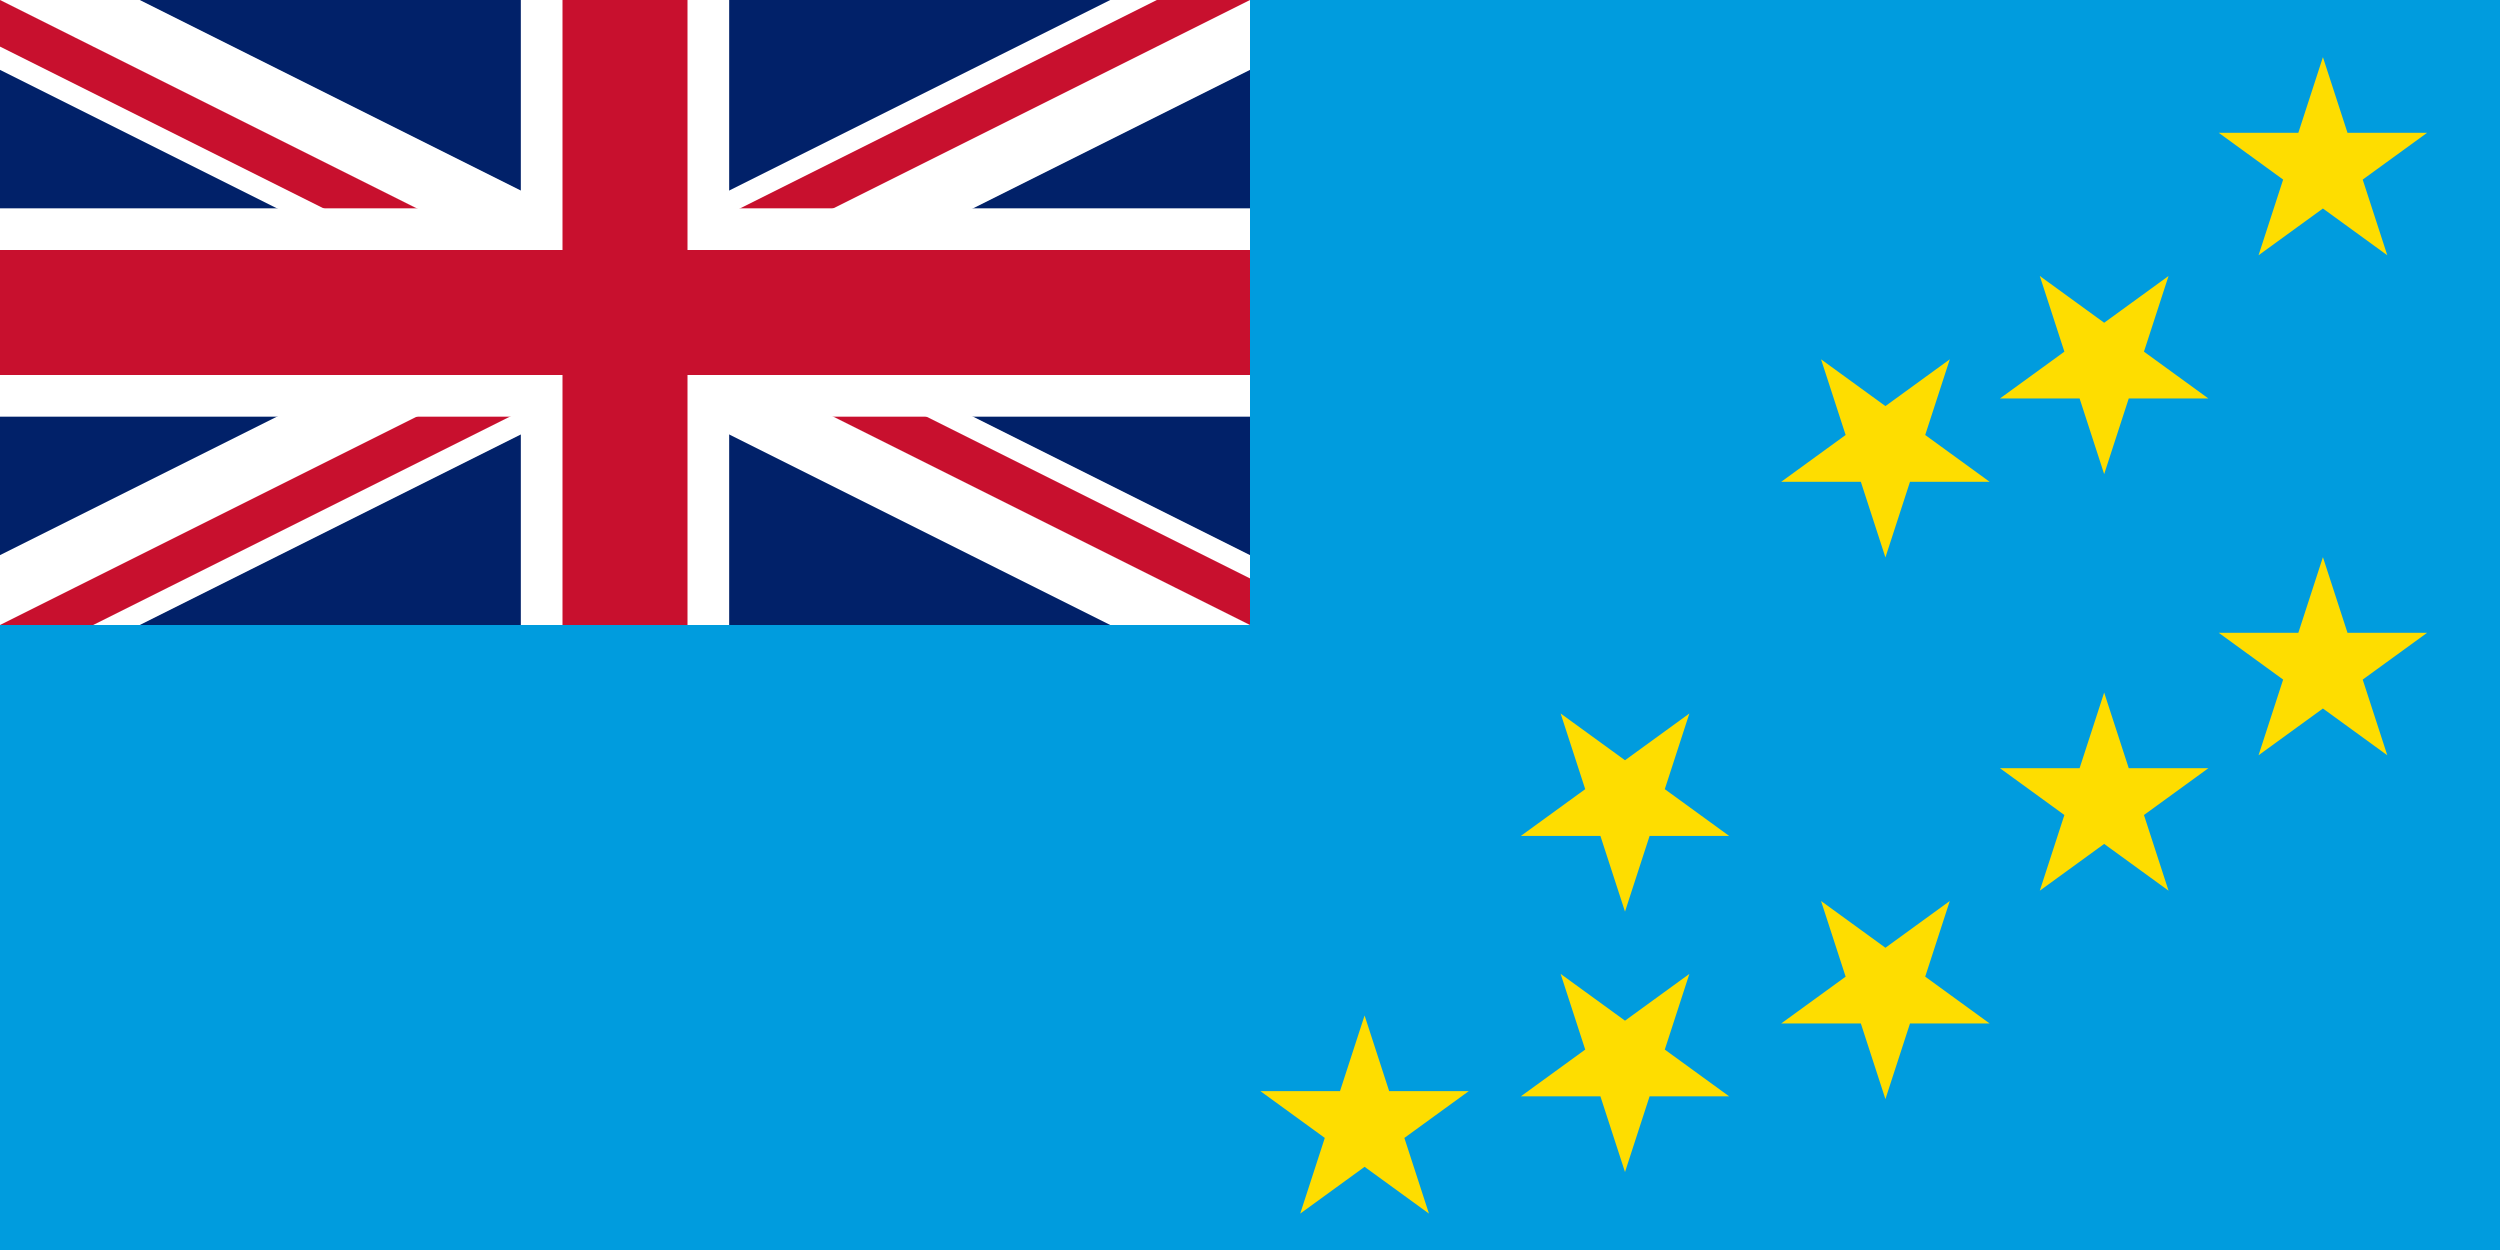
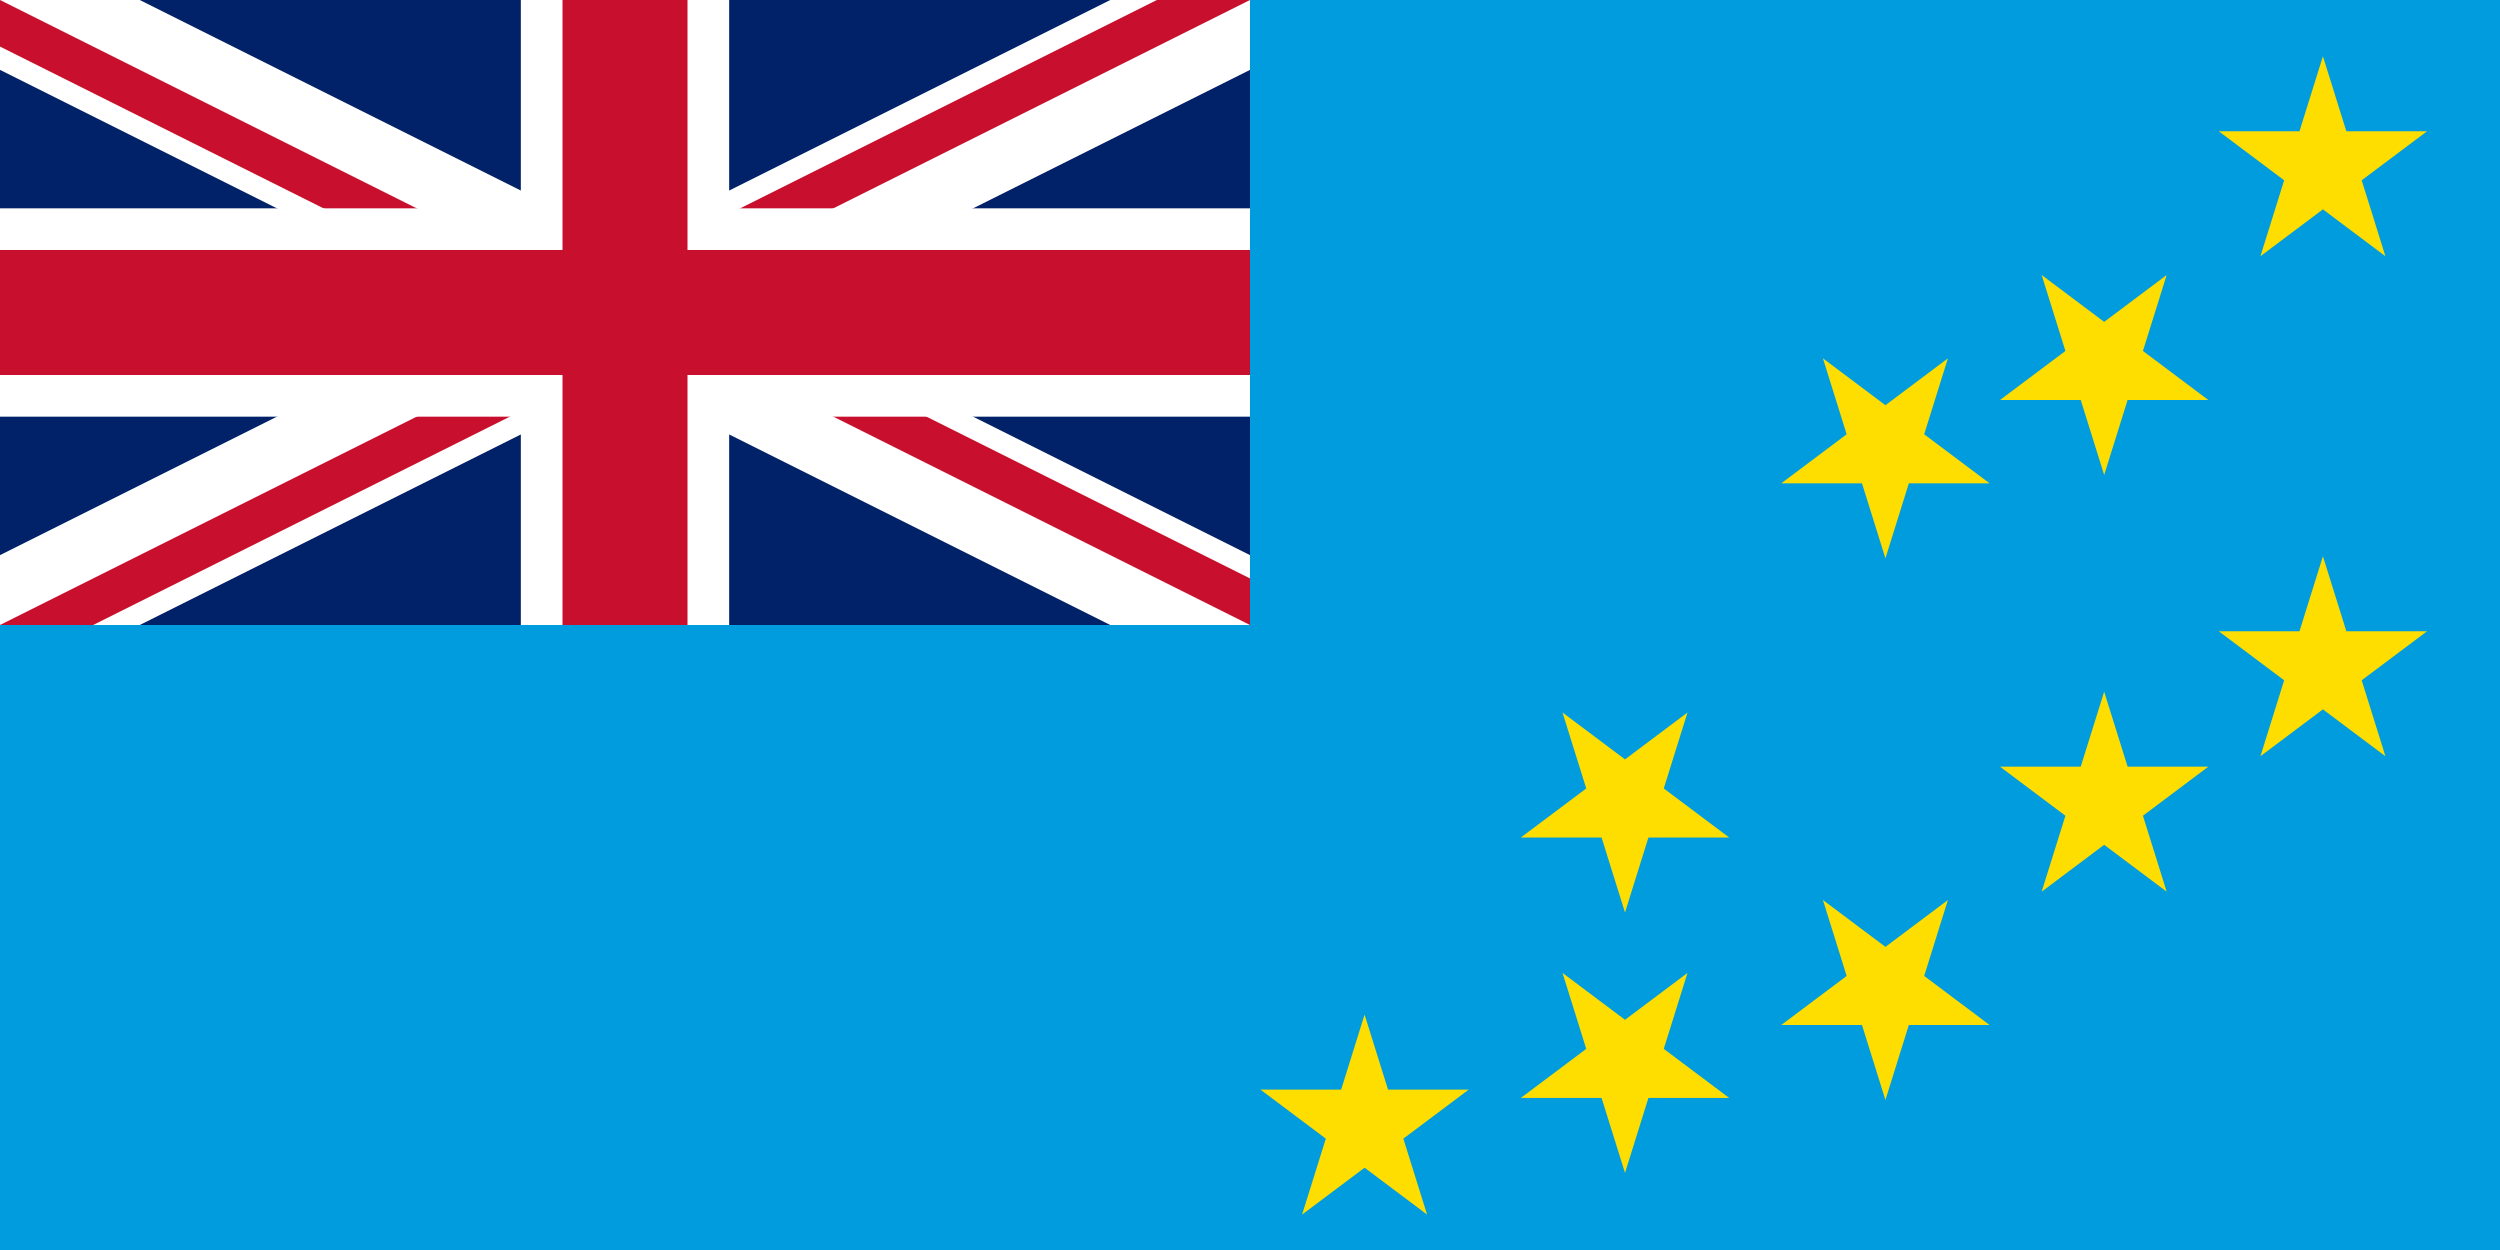
- <svg xmlns="http://www.w3.org/2000/svg" xmlns:xlink="http://www.w3.org/1999/xlink" width="1200" height="600" viewBox="0 0 120 60" fill="#fedd00">
+ <svg xmlns="http://www.w3.org/2000/svg" xmlns:xlink="http://www.w3.org/1999/xlink" width="1200" height="600" fill="#fedd00" viewBox="0 0 120 60">
  <defs>
    <clipPath id="a">
      <path d="M0 0h120v60H0z" />
    </clipPath>
    <clipPath id="b">
      <path d="M0 0v15h62v16zm0 30v1h30V0h30z" />
    </clipPath>
-     <path id="c" d="m0-5.257 3.09 9.51L-5-1.625H5l-8.09 5.878z" />
-     <path id="d" d="m0 5.257-3.09-9.51L5 1.625H-5l8.09-5.878z" />
+     <path id="c" d="m0-5.3 3 9.6-8-6H5l-8 6z" />
+     <path id="d" d="m0 5.3-3-9.6 8 6H-5l8-6z" />
  </defs>
  <path fill="#012169" d="M0 0h120v60H0z" />
-   <g clip-path="url(#a)" fill="none" stroke="#c8102e" stroke-width="6">
+   <g fill="none" stroke="#c8102e" stroke-width="6" clip-path="url(#a)">
    <path stroke="#fff" d="m0 0 60 30M0 30 60 0" />
-     <path stroke-width="4" clip-path="url(#b)" d="m0 0 60 30M0 30 60 0" />
+     <path stroke-width="4" d="m0 0 60 30M0 30 60 0" clip-path="url(#b)" />
    <path stroke="#fff" stroke-width="10" d="M30 0v31M0 15h62" />
    <path d="M30 0v31M0 15h62" />
  </g>
  <path fill="#009cde" d="M60 0h60v60H0V30h60z" />
  <use xlink:href="#c" x="65.5" y="54" />
  <use xlink:href="#d" x="78" y="38.5" />
  <use xlink:href="#d" x="78" y="51" />
  <use xlink:href="#d" x="90.5" y="21.5" />
  <use xlink:href="#d" x="90.5" y="47.5" />
  <use xlink:href="#d" x="101" y="17.5" />
  <use xlink:href="#c" x="101" y="38.5" />
  <use xlink:href="#c" x="111.5" y="8" />
  <use xlink:href="#c" x="111.5" y="32" />
</svg>
